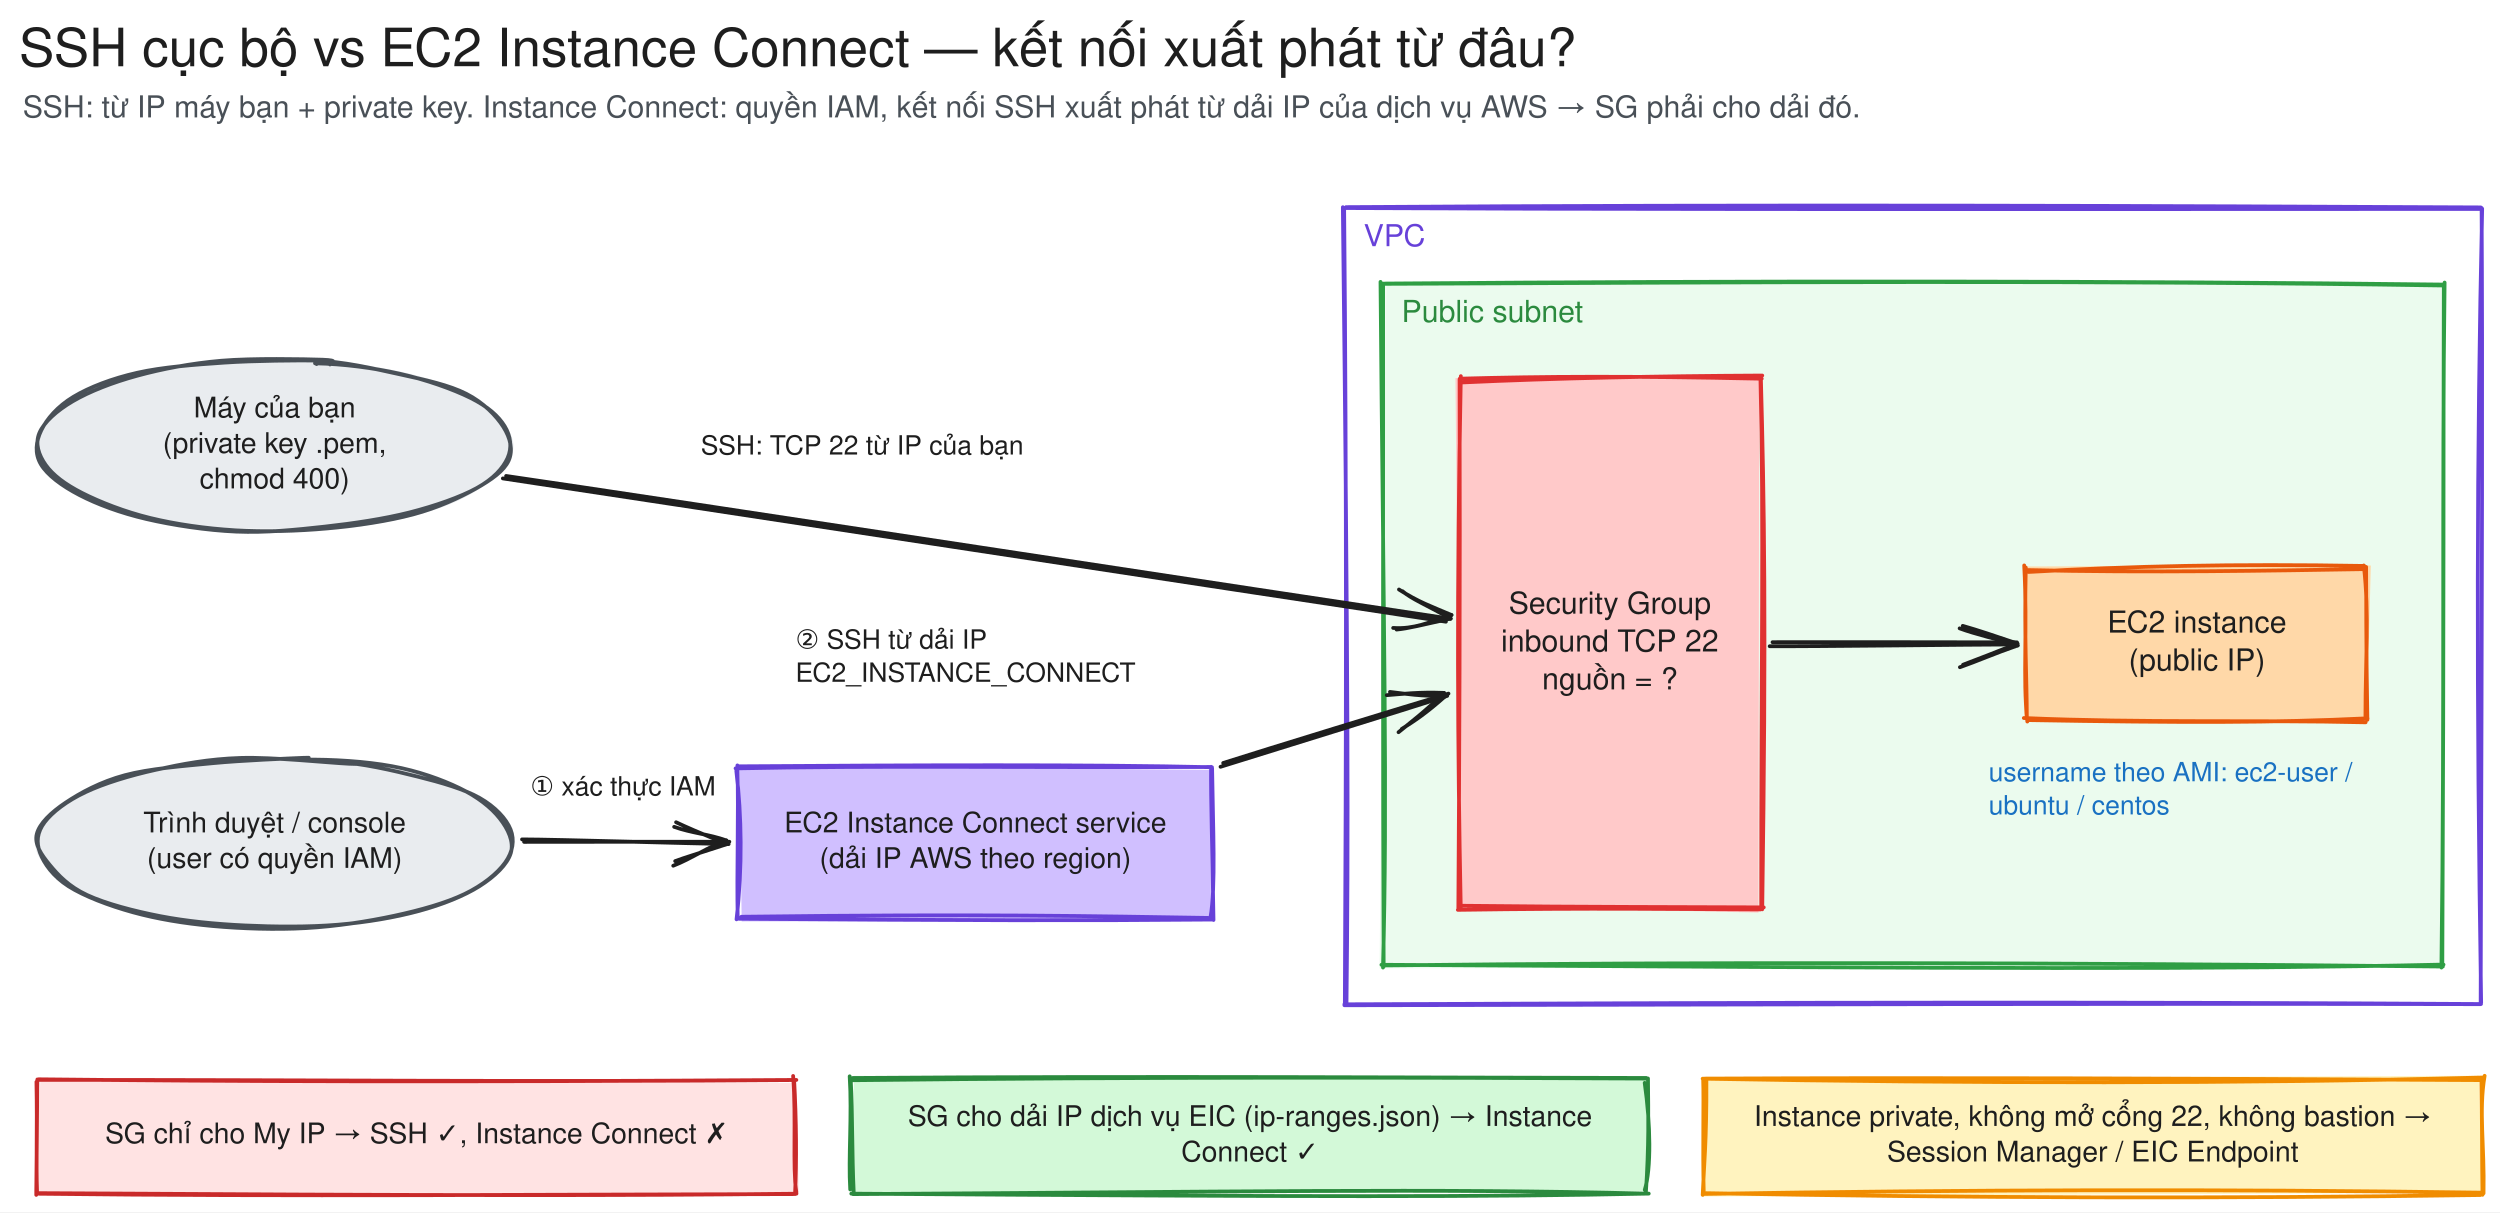
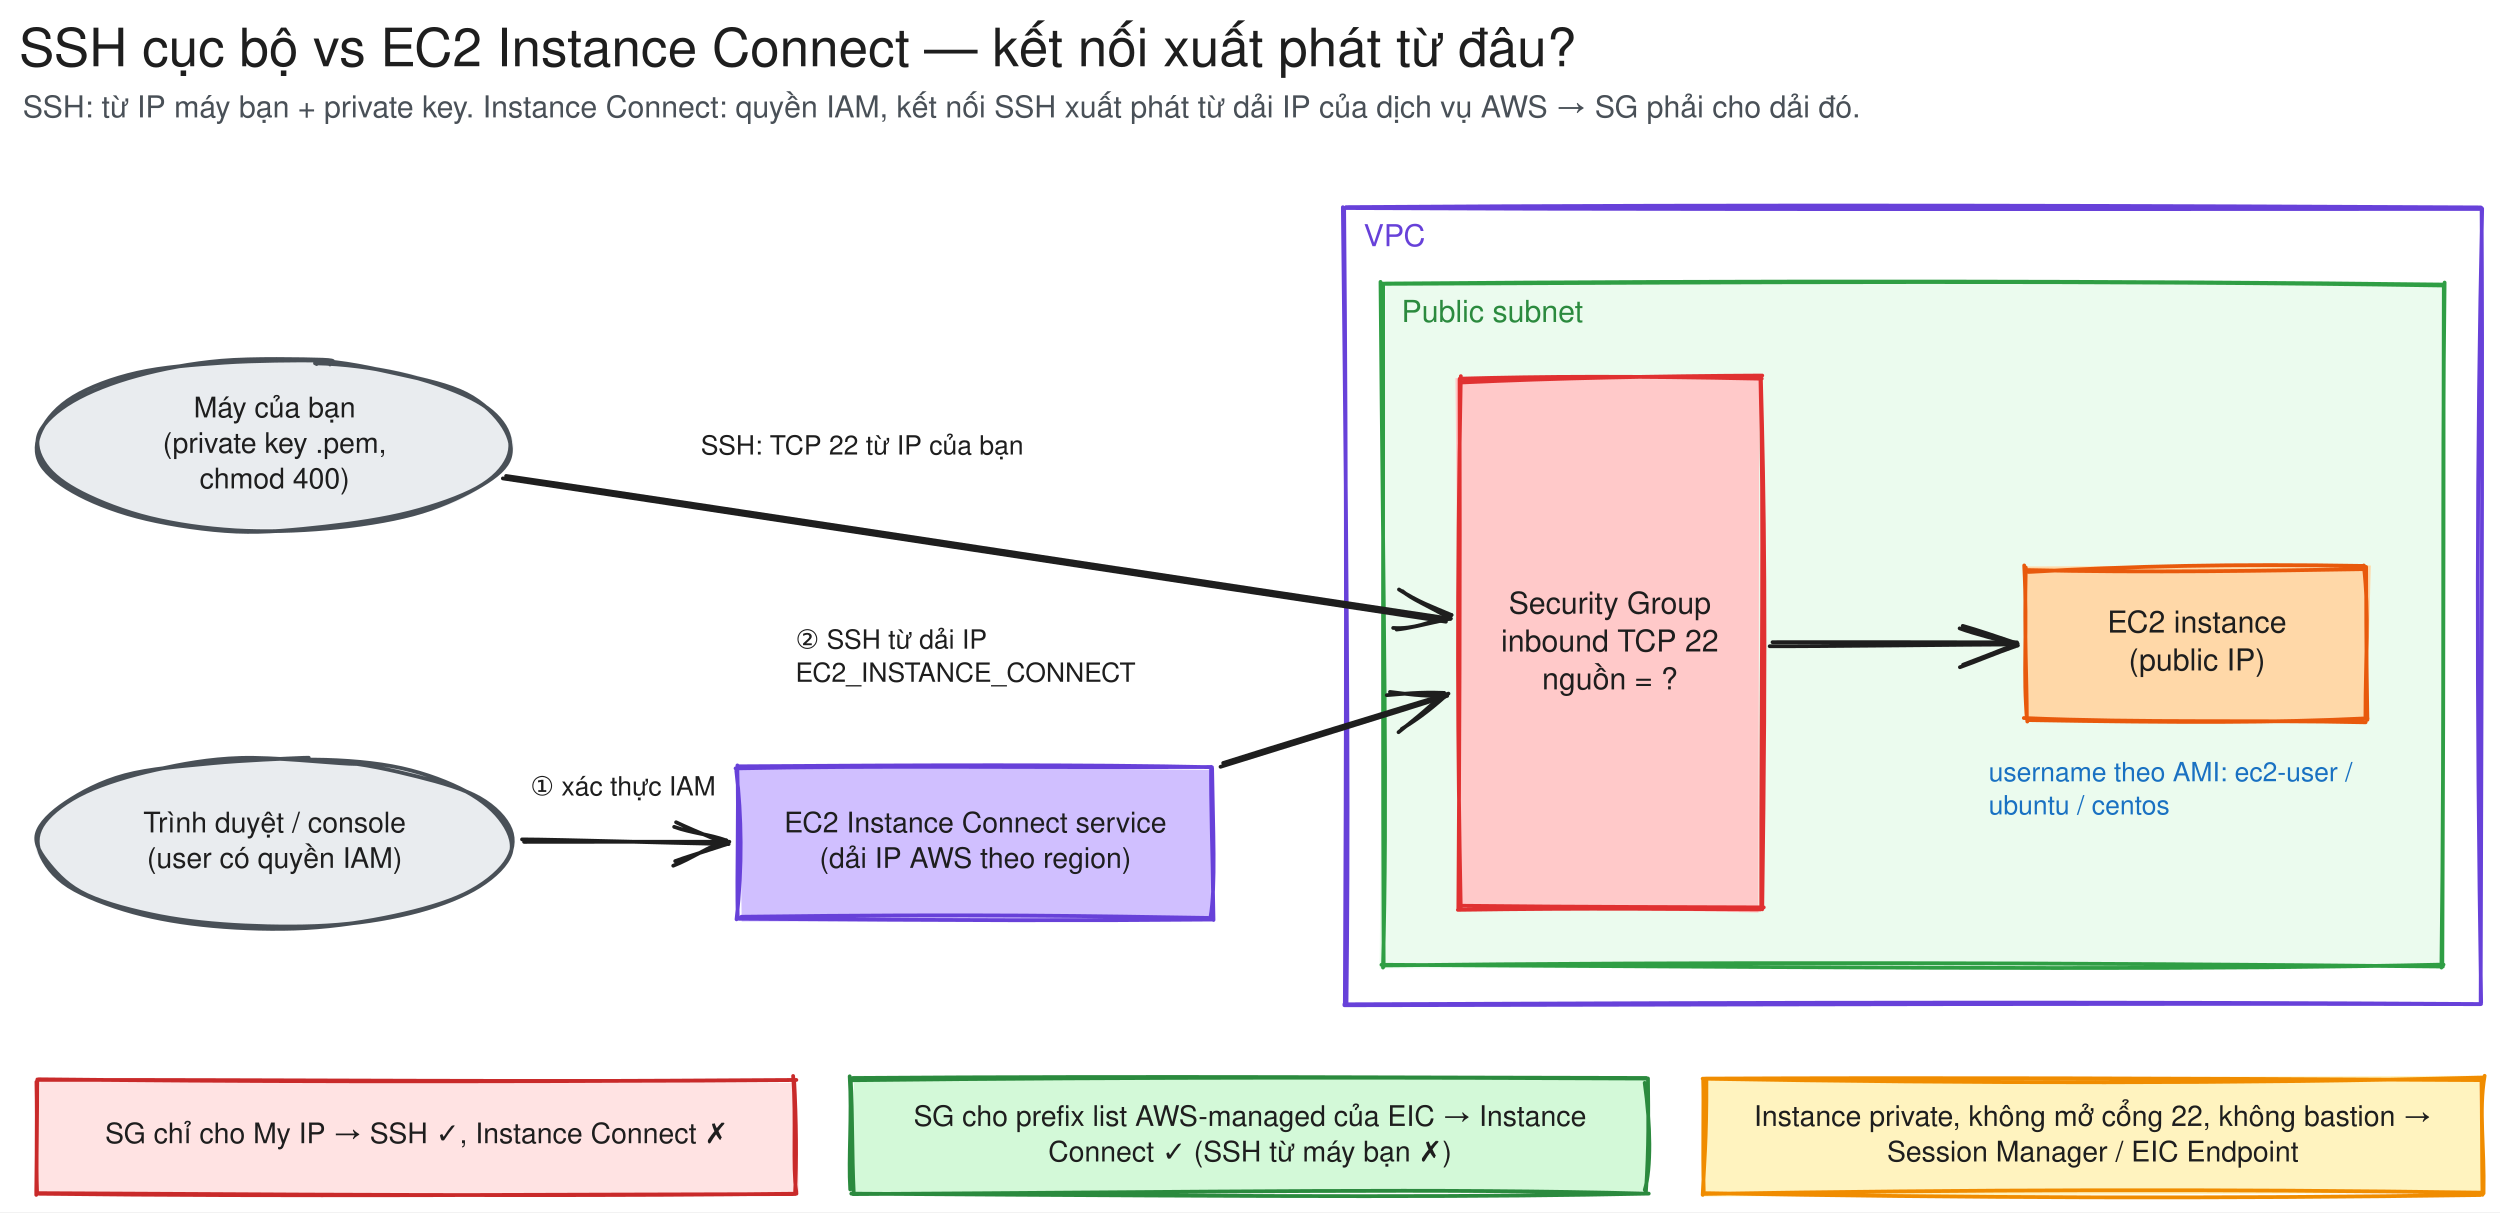
<svg xmlns="http://www.w3.org/2000/svg" version="1.1" viewBox="0 0 1320 640" width="1320" height="640">
  <defs>
    <style>
      @font-face {
        font-family: "Virgil";
        src: url("https://excalidraw.com/Virgil.woff2");
      }
      @font-face {
        font-family: "Cascadia";
        src: url("https://excalidraw.com/Cascadia.woff2");
      }
    </style>
  </defs>
  <rect x="0" y="0" width="1320" height="640" fill="#ffffff" />
  <g transform="translate(10 10) rotate(0 418.88 17.5)">
    <text x="0" y="25" font-family="Helvetica, Segoe UI Emoji" font-size="28px" fill="#1e1e1e" text-anchor="start" style="white-space: pre;" direction="ltr">SSH cục bộ vs EC2 Instance Connect — kết nối xuất phát từ đâu?</text>
  </g>
  <g transform="translate(12 48) rotate(0 494.08 10)">
    <text x="0" y="14" font-family="Helvetica, Segoe UI Emoji" font-size="16px" fill="#495057" text-anchor="start" style="white-space: pre;" direction="ltr">SSH: từ IP máy bạn + private key. Instance Connect: quyền IAM, kết nối SSH xuất phát từ dải IP của dịch vụ AWS → SG phải cho dải đó.</text>
  </g>
  <g stroke-linecap="round" transform="translate(710 110) rotate(0 300 210)">
    <path d="M0.71 -0.63 C220.9 -2.15, 441.58 -1.28, 599.82 -0.49 M-0.23 -0.16 C131.07 0.47, 261.72 0.51, 599.72 0.33 M600.58 0.18 C597.74 127.54, 597.45 256.41, 600.04 419.43 M600.29 -0.19 C600.82 88.94, 600.53 176.86, 599.79 419.7 M599.72 420.2 C416.93 419.78, 233.49 420.38, -0.15 420.77 M599.97 420.13 C419.54 419, 238.98 419.25, -0.17 420.27 M0.95 419.63 C1.9 335.28, 1.9 251.01, -0.97 -0.6 M0.08 419.72 C0.73 284.64, 1.09 150.04, -0.3 -0.12" stroke="#6741d9" stroke-width="2" fill="none" />
  </g>
  <g transform="translate(720 116) rotate(0 15.36 10)">
    <text x="0" y="14" font-family="Helvetica, Segoe UI Emoji" font-size="16px" fill="#6741d9" text-anchor="start" style="white-space: pre;" direction="ltr">VPC</text>
  </g>
  <g stroke-linecap="round" transform="translate(730 150) rotate(0 280 180)">
    <path d="M1.95 -1.47 L561.28 0.22 L558.35 360.64 L-1.61 361.29" stroke="none" stroke-width="0" fill="#ebfbee" />
    <path d="M-0.01 -0.13 C190.47 -0.92, 379.36 -2.15, 559.86 0.74 M-0.29 -0.25 C197.98 -1.91, 396.06 -1.69, 559.74 0.25 M560.75 -0.81 C559.29 110.41, 560.84 222.33, 559.07 360.88 M560.34 0.29 C560.04 81.59, 560.45 163.28, 559.54 360.02 M560.17 359.3 C440.59 361.98, 320.26 361.42, -0.59 359.41 M559.82 360.33 C361.01 358.21, 161.82 357.85, 0.09 359.75 M0.22 360.87 C2.69 271.58, 0.48 182.09, -1.09 -1.17 M0.57 360.34 C0.15 255.59, 0.21 151.9, 0.31 0.13" stroke="#2f9e44" stroke-width="2" fill="none" />
  </g>
  <g transform="translate(740 156) rotate(0 50.32 10)">
    <text x="0" y="14" font-family="Helvetica, Segoe UI Emoji" font-size="16px" fill="#2b8a3e" text-anchor="start" style="white-space: pre;" direction="ltr">Public subnet</text>
  </g>
  <g stroke-linecap="round" transform="translate(20 190) rotate(0 125 45)">
    <path d="M123.67 0.54 C138.75 -0.21, 156.96 1.63, 171.64 3.54 C186.32 5.44, 200.5 7.82, 211.76 11.95 C223.03 16.09, 232.81 23.09, 239.22 28.37 C245.63 33.65, 249.92 38.07, 250.22 43.66 C250.53 49.24, 246.96 56.28, 241.05 61.89 C235.15 67.5, 226.05 73.08, 214.78 77.32 C203.5 81.55, 188.25 85.31, 173.42 87.29 C158.6 89.27, 141.88 89.2, 125.84 89.19 C109.79 89.18, 91.77 89.25, 77.16 87.24 C62.55 85.22, 49.26 81.23, 38.18 77.09 C27.09 72.95, 16.87 67.72, 10.63 62.37 C4.39 57.02, 1.01 50.81, 0.72 44.98 C0.43 39.14, 3 32.74, 8.9 27.33 C14.8 21.93, 24.86 16.34, 36.09 12.54 C47.33 8.74, 60.4 6.57, 76.34 4.54 C92.27 2.52, 121.12 1.12, 131.7 0.4 C142.28 -0.31, 139.91 -0.42, 139.82 0.25 M134.2 -0.58 C149.81 -1.04, 168.98 1.96, 183.32 4.59 C197.65 7.23, 209.96 10.55, 220.21 15.22 C230.45 19.89, 239.72 27.04, 244.79 32.61 C249.87 38.18, 252.22 43.27, 250.66 48.65 C249.09 54.02, 243.08 59.89, 235.42 64.83 C227.77 69.78, 216.68 74.3, 204.74 78.33 C192.81 82.35, 178.85 87.32, 163.8 88.99 C148.76 90.67, 130.58 89.12, 114.48 88.38 C98.38 87.64, 81.51 87.16, 67.19 84.58 C52.88 82, 39.07 77.43, 28.6 72.91 C18.14 68.4, 9.29 62.54, 4.4 57.48 C-0.49 52.43, -2.37 48.16, -0.75 42.58 C0.86 36.99, 6.65 29.37, 14.08 23.97 C21.51 18.57, 31.58 13.88, 43.83 10.16 C56.07 6.44, 72.36 3.3, 87.57 1.66 C102.78 0.01, 126.91 0.61, 135.09 0.29 C143.28 -0.03, 136.96 -0.82, 136.66 -0.27" stroke="none" stroke-width="0" fill="#e9ecef" />
    <path d="M145.45 0.39 C160.74 0.64, 177.84 4.76, 191.3 7.68 C204.76 10.61, 217.13 13.31, 226.2 17.93 C235.28 22.55, 242.04 29.53, 245.77 35.41 C249.5 41.28, 251.03 47.73, 248.58 53.18 C246.13 58.62, 239.49 63.33, 231.07 68.07 C222.65 72.81, 211.12 78.13, 198.05 81.62 C184.99 85.11, 168.33 87.63, 152.69 89.02 C137.05 90.42, 119.78 90.92, 104.21 90 C88.65 89.08, 72.77 86.78, 59.31 83.5 C45.84 80.22, 32.61 74.99, 23.42 70.32 C14.22 65.65, 7.91 60.78, 4.14 55.49 C0.37 50.19, -1.58 44.17, 0.82 38.55 C3.22 32.94, 9.92 26.83, 18.53 21.8 C27.14 16.77, 39.43 11.92, 52.48 8.37 C65.53 4.81, 80.53 1.88, 96.84 0.47 C113.14 -0.93, 140.74 -0.4, 150.3 -0.07 C159.87 0.26, 154.59 1.61, 154.23 2.45 M146.33 1.83 C161.61 2.14, 177.28 4.27, 190.97 7.31 C204.66 10.36, 219.2 15.5, 228.45 20.11 C237.7 24.72, 243.19 29.71, 246.45 34.99 C249.71 40.28, 250.44 46.4, 248 51.84 C245.57 57.27, 240.47 62.84, 231.85 67.63 C223.22 72.42, 209.64 77.16, 196.24 80.57 C182.85 83.97, 166.7 86.37, 151.45 88.06 C136.2 89.74, 120.45 91.36, 104.76 90.69 C89.08 90.02, 71.15 87.27, 57.34 84.05 C43.54 80.83, 31.21 76.21, 21.92 71.38 C12.62 66.56, 4.93 60.81, 1.57 55.12 C-1.78 49.42, -1.09 43.16, 1.78 37.22 C4.65 31.28, 10.35 24.56, 18.79 19.5 C27.24 14.43, 39.17 9.83, 52.44 6.83 C65.7 3.82, 82.66 2.53, 98.39 1.46 C114.11 0.38, 138.65 0.22, 146.78 0.35 C154.91 0.48, 147.43 1.22, 147.16 2.24" stroke="#495057" stroke-width="2" fill="none" />
  </g>
  <g transform="translate(81.7 206.875) rotate(0 63.3 28.125)">
    <text x="63.3" y="13.5" font-family="Helvetica, Segoe UI Emoji" font-size="15px" fill="#1e1e1e" text-anchor="middle" style="white-space: pre;" direction="ltr">Máy của bạn</text>
    <text x="63.3" y="32.25" font-family="Helvetica, Segoe UI Emoji" font-size="15px" fill="#1e1e1e" text-anchor="middle" style="white-space: pre;" direction="ltr">(private key .pem,</text>
    <text x="63.3" y="51" font-family="Helvetica, Segoe UI Emoji" font-size="15px" fill="#1e1e1e" text-anchor="middle" style="white-space: pre;" direction="ltr">chmod 400)</text>
  </g>
  <g stroke-linecap="round" transform="translate(20 400) rotate(0 125 45)">
    <path d="M82.92 3.28 C96.5 0.62, 115.39 -0.07, 131.19 -0.06 C146.98 -0.06, 163.34 0.73, 177.7 3.29 C192.07 5.84, 206.5 10.96, 217.37 15.28 C228.24 19.59, 237.44 23.92, 242.92 29.19 C248.41 34.46, 251 41.21, 250.3 46.89 C249.6 52.58, 245.56 58.15, 238.72 63.27 C231.89 68.39, 221.04 73.48, 209.3 77.61 C197.56 81.73, 183.37 85.82, 168.28 88.03 C153.2 90.24, 134.95 91.39, 118.82 90.87 C102.68 90.36, 85.67 87.65, 71.47 84.92 C57.26 82.19, 44.22 78.42, 33.58 74.5 C22.93 70.58, 13.09 66.54, 7.62 61.41 C2.15 56.28, 0.08 49.71, 0.78 43.71 C1.47 37.71, 5.04 30.85, 11.8 25.43 C18.55 20, 26.99 15.06, 41.3 11.16 C55.62 7.26, 85.53 3.58, 97.69 2.03 C109.85 0.47, 113.8 1.14, 114.26 1.84 M165.89 3.86 C181.1 4.71, 198.21 7.19, 210.15 10.91 C222.08 14.64, 230.92 20.74, 237.51 26.19 C244.11 31.64, 248.73 37.93, 249.72 43.62 C250.72 49.31, 248.72 54.88, 243.49 60.33 C238.26 65.77, 229 71.95, 218.32 76.3 C207.64 80.66, 193.7 84.31, 179.41 86.45 C165.13 88.6, 148.58 89.03, 132.6 89.18 C116.62 89.32, 98.78 89.11, 83.53 87.32 C68.27 85.53, 52.77 82.25, 41.06 78.45 C29.35 74.65, 20.28 69.62, 13.25 64.52 C6.22 59.43, -0.22 53.87, -1.11 47.88 C-2.01 41.9, 2.27 34.03, 7.88 28.61 C13.49 23.19, 21.89 19.36, 32.52 15.36 C43.16 11.37, 57.46 7.1, 71.71 4.66 C85.97 2.22, 102.04 0.84, 118.06 0.73 C134.08 0.62, 159.87 3.78, 167.85 3.99 C175.84 4.2, 166.7 1.47, 165.96 1.98" stroke="none" stroke-width="0" fill="#e9ecef" />
    <path d="M156.39 2.15 C171.45 2.97, 187.66 6.86, 200.47 10.05 C213.28 13.25, 225.07 16.67, 233.26 21.32 C241.44 25.97, 247.34 32.27, 249.59 37.96 C251.83 43.65, 250.79 49.75, 246.73 55.44 C242.66 61.13, 234.96 67.41, 225.2 72.09 C215.45 76.77, 202.14 80.53, 188.2 83.52 C174.26 86.51, 157.53 89.13, 141.55 90.03 C125.57 90.94, 107.54 90.33, 92.33 88.94 C77.12 87.55, 62.98 85.2, 50.28 81.7 C37.58 78.2, 24.34 73.17, 16.15 67.94 C7.96 62.7, 3.22 55.92, 1.13 50.29 C-0.97 44.66, -0.43 39.48, 3.57 34.14 C7.58 28.81, 15.35 22.88, 25.13 18.27 C34.9 13.66, 48.57 9.48, 62.23 6.46 C75.89 3.45, 90.09 0.73, 107.1 0.19 C124.1 -0.34, 153.37 2.73, 164.26 3.26 C175.15 3.79, 173.12 2.95, 172.42 3.37 M140.16 1.11 C155.51 0.86, 173.15 2.03, 186.9 4.54 C200.65 7.04, 213.19 11.55, 222.67 16.14 C232.15 20.72, 239.27 26.34, 243.78 32.05 C248.28 37.76, 251.47 44.43, 249.7 50.41 C247.92 56.39, 241.23 62.83, 233.13 67.93 C225.04 73.03, 213.6 77.61, 201.14 81 C188.67 84.38, 173.65 86.98, 158.33 88.26 C143.01 89.53, 124.82 89.39, 109.21 88.64 C93.61 87.89, 78.56 86.42, 64.69 83.75 C50.83 81.07, 35.76 77.11, 26.02 72.59 C16.28 68.07, 10.68 62.02, 6.25 56.64 C1.82 51.26, -1.97 45.79, -0.57 40.32 C0.83 34.85, 6.89 28.97, 14.64 23.8 C22.39 18.63, 33 12.78, 45.94 9.31 C58.87 5.84, 76.54 4.49, 92.25 2.96 C107.95 1.44, 132.57 0.47, 140.15 0.14 C147.73 -0.18, 138.04 0.48, 137.72 1.03" stroke="#495057" stroke-width="2" fill="none" />
  </g>
  <g transform="translate(69.775 426.25) rotate(0 75.225 18.75)">
    <text x="75.225" y="13.25" font-family="Helvetica, Segoe UI Emoji" font-size="15px" fill="#1e1e1e" text-anchor="middle" style="white-space: pre;" direction="ltr">Trình duyệt / console</text>
    <text x="75.225" y="32" font-family="Helvetica, Segoe UI Emoji" font-size="15px" fill="#1e1e1e" text-anchor="middle" style="white-space: pre;" direction="ltr">(user có quyền IAM)</text>
  </g>
  <g stroke-linecap="round" transform="translate(390 405) rotate(0 125 40)">
    <path d="M0.44 -0.93 L248.94 1.51 L249.48 81.15 L1.62 81.52" stroke="none" stroke-width="0" fill="#d0bfff" />
    <path d="M-1.62 0.71 C72.02 -0.86, 147.43 0.35, 248.78 -0.03 M0.29 -0.39 C92.85 -1.01, 185.13 -1.42, 249.92 0.09 M249.99 0.64 C250.41 31.97, 251.97 63.39, 249.13 79.41 M249.45 -0.13 C249.28 18.83, 250.1 39.37, 250.72 80.76 M249.31 79.69 C187.71 78.72, 128.94 77.46, 1.47 79.05 M249.76 80.52 C184.69 81.13, 117.61 81.01, -0.49 80.09 M-1.11 80.41 C2.05 52.64, 1.58 25.9, -1.22 1.99 M-0.49 80.04 C-1.06 53.99, 0.08 26.5, -0.65 -0.87" stroke="#6741d9" stroke-width="2" fill="none" />
  </g>
  <g transform="translate(409.475 426.25) rotate(0 105.525 18.75)">
    <text x="105.525" y="13.25" font-family="Helvetica, Segoe UI Emoji" font-size="15px" fill="#1e1e1e" text-anchor="middle" style="white-space: pre;" direction="ltr">EC2 Instance Connect service</text>
    <text x="105.525" y="32" font-family="Helvetica, Segoe UI Emoji" font-size="15px" fill="#1e1e1e" text-anchor="middle" style="white-space: pre;" direction="ltr">(dải IP AWS theo region)</text>
  </g>
  <g stroke-linecap="round" transform="translate(770 200) rotate(0 80 140)">
    <path d="M-1.52 -0.38 L158.86 0.41 L158.48 281.85 L1.04 278.4" stroke="none" stroke-width="0" fill="#ffc9c9" />
    <path d="M1.52 1.95 C52.71 -0.41, 104.44 -1.43, 160.47 -1.72 M0.74 -0.06 C45.45 -1.27, 89.47 -1.54, 160.19 -0.05 M159.51 -0.67 C161.41 75.6, 159.84 152.51, 159.92 279.56 M159.74 -0.44 C161.48 64.39, 162.62 127.71, 160.46 280.13 M161.26 279.1 C115.4 278.85, 71.59 279, 1.74 278.24 M159.46 280.2 C115.81 280.01, 70.73 279.33, -0.25 280.4 M1.28 279.38 C-0.39 196.08, -0.93 112.51, 1.32 -1.4 M0.01 279.44 C0.53 198.65, 0.97 117.32, 0.66 0.29" stroke="#e03131" stroke-width="2" fill="none" />
  </g>
  <g transform="translate(792.08 310) rotate(0 57.92 30)">
    <text x="57.92" y="14" font-family="Helvetica, Segoe UI Emoji" font-size="16px" fill="#1e1e1e" text-anchor="middle" style="white-space: pre;" direction="ltr">Security Group</text>
    <text x="57.92" y="34" font-family="Helvetica, Segoe UI Emoji" font-size="16px" fill="#1e1e1e" text-anchor="middle" style="white-space: pre;" direction="ltr">inbound TCP 22</text>
    <text x="57.92" y="54" font-family="Helvetica, Segoe UI Emoji" font-size="16px" fill="#1e1e1e" text-anchor="middle" style="white-space: pre;" direction="ltr">nguồn = ?</text>
  </g>
  <g stroke-linecap="round" transform="translate(1070 300) rotate(0 90 40)">
    <path d="M-0.84 -0.89 L181.79 -1.41 L179.71 80.32 L-1.25 79.97" stroke="none" stroke-width="0" fill="#ffd8a8" />
    <path d="M1.1 1.99 C54.93 -1.09, 108.44 -2.39, 178.34 -1.18 M-0.34 0.98 C64.61 2.5, 128.81 1.3, 179.32 0.48 M178.09 -1.43 C181.09 24.59, 178.95 47.28, 178.96 78.09 M179.3 -0.65 C179.49 16.68, 179.13 33.55, 179.98 80.04 M179.05 81.38 C120.94 80.03, 61.92 81.84, -1.42 79.12 M180.08 79.27 C130.98 81.67, 83.07 81.62, 0.53 80.2 M0.42 80.98 C-2.12 56.61, 0.65 33.77, -1.22 -1.45 M0.16 79.04 C0.15 58.42, -1.22 36.85, -0.39 -0.35" stroke="#e8590c" stroke-width="2" fill="none" />
  </g>
  <g transform="translate(1110.32 320) rotate(0 49.68 20)">
    <text x="49.68" y="14" font-family="Helvetica, Segoe UI Emoji" font-size="16px" fill="#1e1e1e" text-anchor="middle" style="white-space: pre;" direction="ltr">EC2 instance</text>
    <text x="49.68" y="34" font-family="Helvetica, Segoe UI Emoji" font-size="16px" fill="#1e1e1e" text-anchor="middle" style="white-space: pre;" direction="ltr">(public IP)</text>
  </g>
  <g stroke-linecap="round" transform="translate(20 570) rotate(0 200 30)">
    <path d="M1.29 1.03 L400.25 1.79 L401.82 60.1 L-1.82 59.66" stroke="none" stroke-width="0" fill="#ffe3e3" />
    <path d="M1.05 0.2 C131.11 0.07, 261.9 1.43, 399.36 0.26 M0.38 -0.13 C104.97 0.98, 209.97 1.46, 400.47 0.21 M398.77 -1.89 C400.48 21.04, 398.43 46.1, 400.44 59.43 M399.28 -0.04 C400.47 21.63, 400.64 43.39, 399.78 60.47 M399.11 60.47 C265.94 60.69, 133.26 61.89, 0.48 60.29 M400.51 60.28 C307.94 61.35, 215.35 61.28, -0.15 59.98 M-0.43 59.54 C-1.05 43.24, -0.24 26.6, -0.75 1.2 M-0.86 60.9 C-0.6 39.56, -0.48 17.98, -0.27 -0.05" stroke="#c92a2a" stroke-width="2" fill="none" />
  </g>
  <g transform="translate(62.575 590.625) rotate(0 157.425 9.375)">
    <text x="157.425" y="13" font-family="Helvetica, Segoe UI Emoji" font-size="15px" fill="#1e1e1e" text-anchor="middle" style="white-space: pre;" direction="ltr">SG chỉ cho My IP → SSH ✓, Instance Connect ✗</text>
  </g>
  <g stroke-linecap="round" transform="translate(450 570) rotate(0 210 30)">
    <path d="M0.92 -1.95 L419.22 -0.27 L419.42 59.1 L-0.68 60.49" stroke="none" stroke-width="0" fill="#d3f9d8" />
    <path d="M0.27 -0.82 C155.46 -1.96, 311.71 -0.94, 419.27 -0.83 M-0.35 0.36 C152.48 -1.43, 304.77 -1.12, 419.99 -0.52 M418.4 1.75 C421.52 23.56, 421.84 47.18, 418.43 58.27 M420.13 -0.56 C420.3 18.29, 420.67 35.14, 419.03 59.45 M419.74 60.25 C309.1 57.33, 199.95 59.34, 0.38 60.49 M420.53 60.22 C333.38 62.06, 247.23 61.97, -0.52 60.25 M-1.08 58.04 C-2.14 41.24, -0.05 18.85, -1.37 -1.71 M0.79 60.33 C-0.23 38.59, 0.16 18.57, -0.81 0.18" stroke="#2b8a3e" stroke-width="2" fill="none" />
  </g>
-   <g transform="translate(477.6 581.25) rotate(0 182.4 18.75)">
-     <text x="182.4" y="13.25" font-family="Helvetica, Segoe UI Emoji" font-size="15px" fill="#1e1e1e" text-anchor="middle" style="white-space: pre;" direction="ltr">SG cho dải IP dịch vụ EIC (ip-ranges.json) → Instance</text>
-     <text x="182.4" y="32" font-family="Helvetica, Segoe UI Emoji" font-size="15px" fill="#1e1e1e" text-anchor="middle" style="white-space: pre;" direction="ltr">Connect ✓</text>
+   <g transform="translate(491.37 581.25) rotate(0 168.63 18.75)">
+     <text x="168.63" y="13.25" font-family="Helvetica, Segoe UI Emoji" font-size="15px" fill="#1e1e1e" text-anchor="middle" style="white-space: pre;" direction="ltr">SG cho prefix list AWS-managed của EIC → Instance</text>
+     <text x="168.63" y="32" font-family="Helvetica, Segoe UI Emoji" font-size="15px" fill="#1e1e1e" text-anchor="middle" style="white-space: pre;" direction="ltr">Connect ✓ (SSH từ máy bạn ✗)</text>
  </g>
  <g stroke-linecap="round" transform="translate(900 570) rotate(0 205 30)">
    <path d="M0.22 -0.55 L408.9 -2 L410.61 59.67 L-0.9 61.76" stroke="none" stroke-width="0" fill="#fff3bf" />
    <path d="M-1 -0.46 C141.81 2.1, 285.01 2.26, 410.93 -1.07 M0.16 -0.5 C121.29 -1.03, 242.31 -0.67, 410.25 0.3 M411.88 -1.98 C408.68 16.99, 411.84 34.54, 411.31 60.08 M410.16 -0.26 C410.57 19.77, 410.46 42.23, 410.76 60.86 M409.6 60.97 C272.46 63.01, 135.49 62.51, 0.93 60 M410.2 59.72 C274.43 57.76, 138.36 58.11, -0.44 60.4 M-0.98 60.9 C-0.38 46.2, 1.14 32.24, 0.97 -0.03 M-0.43 59.45 C-1.06 36.14, -0.29 12.31, -0.74 -0.43" stroke="#f08c00" stroke-width="2" fill="none" />
  </g>
  <g transform="translate(921.85 581.25) rotate(0 183.15 18.75)">
    <text x="183.15" y="13.25" font-family="Helvetica, Segoe UI Emoji" font-size="15px" fill="#1e1e1e" text-anchor="middle" style="white-space: pre;" direction="ltr">Instance private, không mở cổng 22, không bastion →</text>
    <text x="183.15" y="32" font-family="Helvetica, Segoe UI Emoji" font-size="15px" fill="#1e1e1e" text-anchor="middle" style="white-space: pre;" direction="ltr">Session Manager / EIC Endpoint</text>
  </g>
  <g stroke-linecap="round">
    <g transform="translate(266.44 253.0868) rotate(0 248.8127 37.05722)">
      <path d="M-0.93 -0.48 C81.92 11.98, 413.78 62.66, 496.99 75.17 M0.79 -1.78 C84.04 10.33, 416.5 61.23, 499.36 73.6" stroke="#1e1e1e" stroke-width="2" fill="none" />
    </g>
    <g transform="translate(266.44 253.0868) rotate(0 248.8127 37.05722)">
      <path d="M469.15 78.46 C480.29 79.21, 487.9 75.52, 499.94 71.64 M470.95 79.32 C476.75 78.82, 484.46 76.85, 499.5 73.51" stroke="#1e1e1e" stroke-width="2" fill="none" />
    </g>
    <g transform="translate(266.44 253.0868) rotate(0 248.8127 37.05722)">
      <path d="M472.22 58.17 C482.54 64.83, 489.24 67.07, 499.94 71.64 M474.02 59.03 C478.95 63.21, 485.95 65.96, 499.5 73.51" stroke="#1e1e1e" stroke-width="2" fill="none" />
    </g>
  </g>
  <g stroke-linecap="round">
    <g transform="translate(276 445) rotate(0 54 0)">
      <path d="M0.72 -0.49 C18.82 -0.61, 91.05 -0.49, 109.09 -0.56 M-0.36 -1.8 C17.63 -1.77, 90.54 0.39, 108.72 0.68" stroke="#1e1e1e" stroke-width="2" fill="none" />
    </g>
    <g transform="translate(276 445) rotate(0 54 0)">
      <path d="M79.47 12.1 C89.01 8.44, 98.09 2, 107.54 -1.23 M80.49 9.67 C85.73 7.71, 91.98 5.9, 107.81 0.7" stroke="#1e1e1e" stroke-width="2" fill="none" />
    </g>
    <g transform="translate(276 445) rotate(0 54 0)">
      <path d="M79.95 -8.42 C89.35 -5.1, 98.26 -4.57, 107.54 -1.23 M80.97 -10.85 C86.23 -8.34, 92.38 -5.68, 107.81 0.7" stroke="#1e1e1e" stroke-width="2" fill="none" />
    </g>
  </g>
  <g stroke-linecap="round">
    <g transform="translate(645.7254 404.0264) rotate(0 59.27464 -18.57862)">
      <path d="M0.12 -1.17 C20.1 -7.57, 99.33 -31.91, 119.07 -37.8 M-1.28 0.84 C18.66 -5.47, 98.56 -30.04, 118.4 -36.6" stroke="#1e1e1e" stroke-width="2" fill="none" />
    </g>
    <g transform="translate(645.7254 404.0264) rotate(0 59.27464 -18.57862)">
      <path d="M92.69 -17.42 C98.97 -22.54, 106.63 -28.19, 116.69 -38.18 M94.39 -19.13 C101.17 -23.44, 107.36 -27.46, 117.58 -36.61" stroke="#1e1e1e" stroke-width="2" fill="none" />
    </g>
    <g transform="translate(645.7254 404.0264) rotate(0 59.27464 -18.57862)">
      <path d="M86.48 -36.98 C94.3 -37.58, 103.39 -38.71, 116.69 -38.18 M88.18 -38.69 C96.76 -37.66, 104.65 -36.35, 117.58 -36.61" stroke="#1e1e1e" stroke-width="2" fill="none" />
    </g>
  </g>
  <g stroke-linecap="round">
    <g transform="translate(936 340) rotate(0 64 0)">
      <path d="M-0.1 -0.92 C21.38 -0.95, 107.42 -0.95, 128.94 -0.84 M-1.61 1.21 C19.79 1.36, 106.75 0.3, 128.48 0.26" stroke="#1e1e1e" stroke-width="2" fill="none" />
    </g>
    <g transform="translate(936 340) rotate(0 64 0)">
      <path d="M98.83 12.29 C107.57 9.24, 117.11 5.03, 129.33 0.8 M100.49 10.98 C108.91 7.74, 116.72 4.82, 129.21 -0.2" stroke="#1e1e1e" stroke-width="2" fill="none" />
    </g>
    <g transform="translate(936 340) rotate(0 64 0)">
      <path d="M98.68 -8.23 C107.35 -5.04, 116.94 -3.01, 129.33 0.8 M100.33 -9.54 C108.64 -7.17, 116.5 -4.48, 129.21 -0.2" stroke="#1e1e1e" stroke-width="2" fill="none" />
    </g>
  </g>
  <g transform="translate(370 228) rotate(0 85.96 8.75)">
    <text x="0" y="12" font-family="Helvetica, Segoe UI Emoji" font-size="14px" fill="#1e1e1e" text-anchor="start" style="white-space: pre;" direction="ltr">SSH: TCP 22 từ IP của bạn</text>
  </g>
  <g transform="translate(280 408) rotate(0 48.86 8.75)">
    <text x="0" y="12" font-family="Helvetica, Segoe UI Emoji" font-size="14px" fill="#1e1e1e" text-anchor="start" style="white-space: pre;" direction="ltr">① xác thực IAM</text>
  </g>
  <g transform="translate(420 330) rotate(0 85.68 17.5)">
    <text x="0" y="12.5" font-family="Helvetica, Segoe UI Emoji" font-size="14px" fill="#1e1e1e" text-anchor="start" style="white-space: pre;" direction="ltr">② SSH từ dải IP</text>
    <text x="0" y="30" font-family="Helvetica, Segoe UI Emoji" font-size="14px" fill="#1e1e1e" text-anchor="start" style="white-space: pre;" direction="ltr">EC2_INSTANCE_CONNECT</text>
  </g>
  <g transform="translate(1050 400) rotate(0 103.39 17.5)">
    <text x="0" y="12.5" font-family="Helvetica, Segoe UI Emoji" font-size="14px" fill="#1971c2" text-anchor="start" style="white-space: pre;" direction="ltr">username theo AMI: ec2-user /</text>
    <text x="0" y="30" font-family="Helvetica, Segoe UI Emoji" font-size="14px" fill="#1971c2" text-anchor="start" style="white-space: pre;" direction="ltr">ubuntu / centos</text>
  </g>
</svg>
